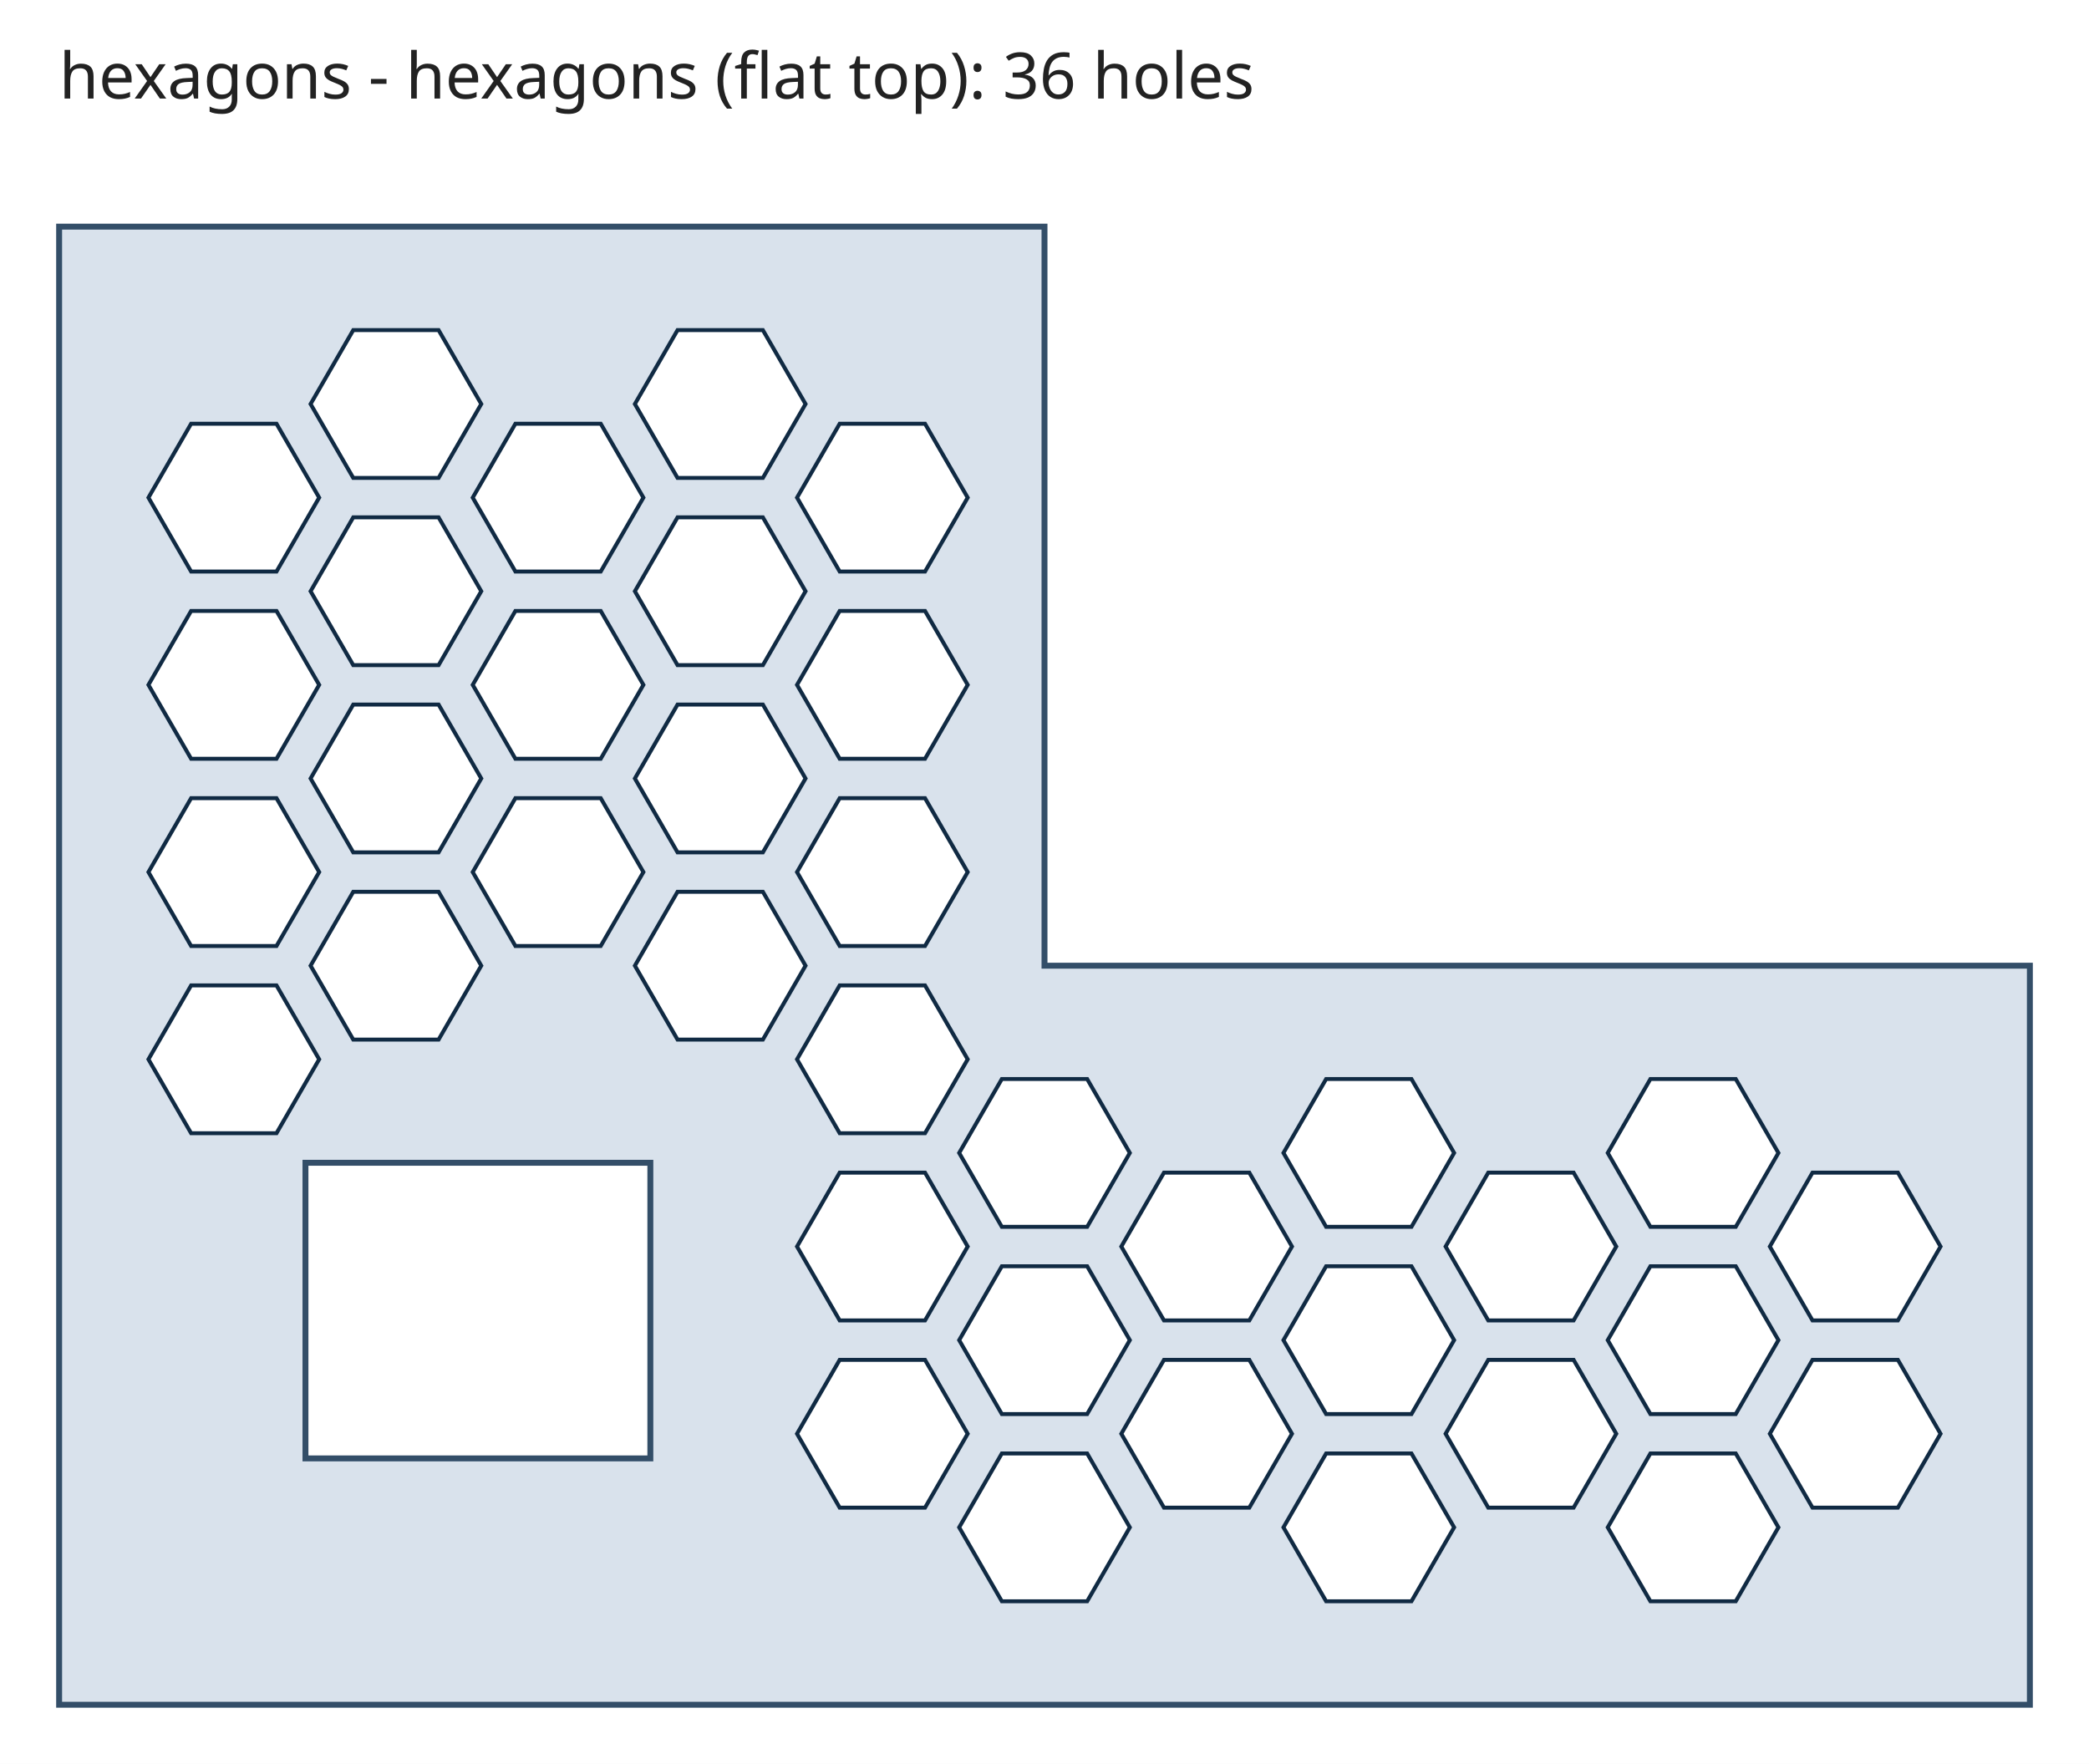
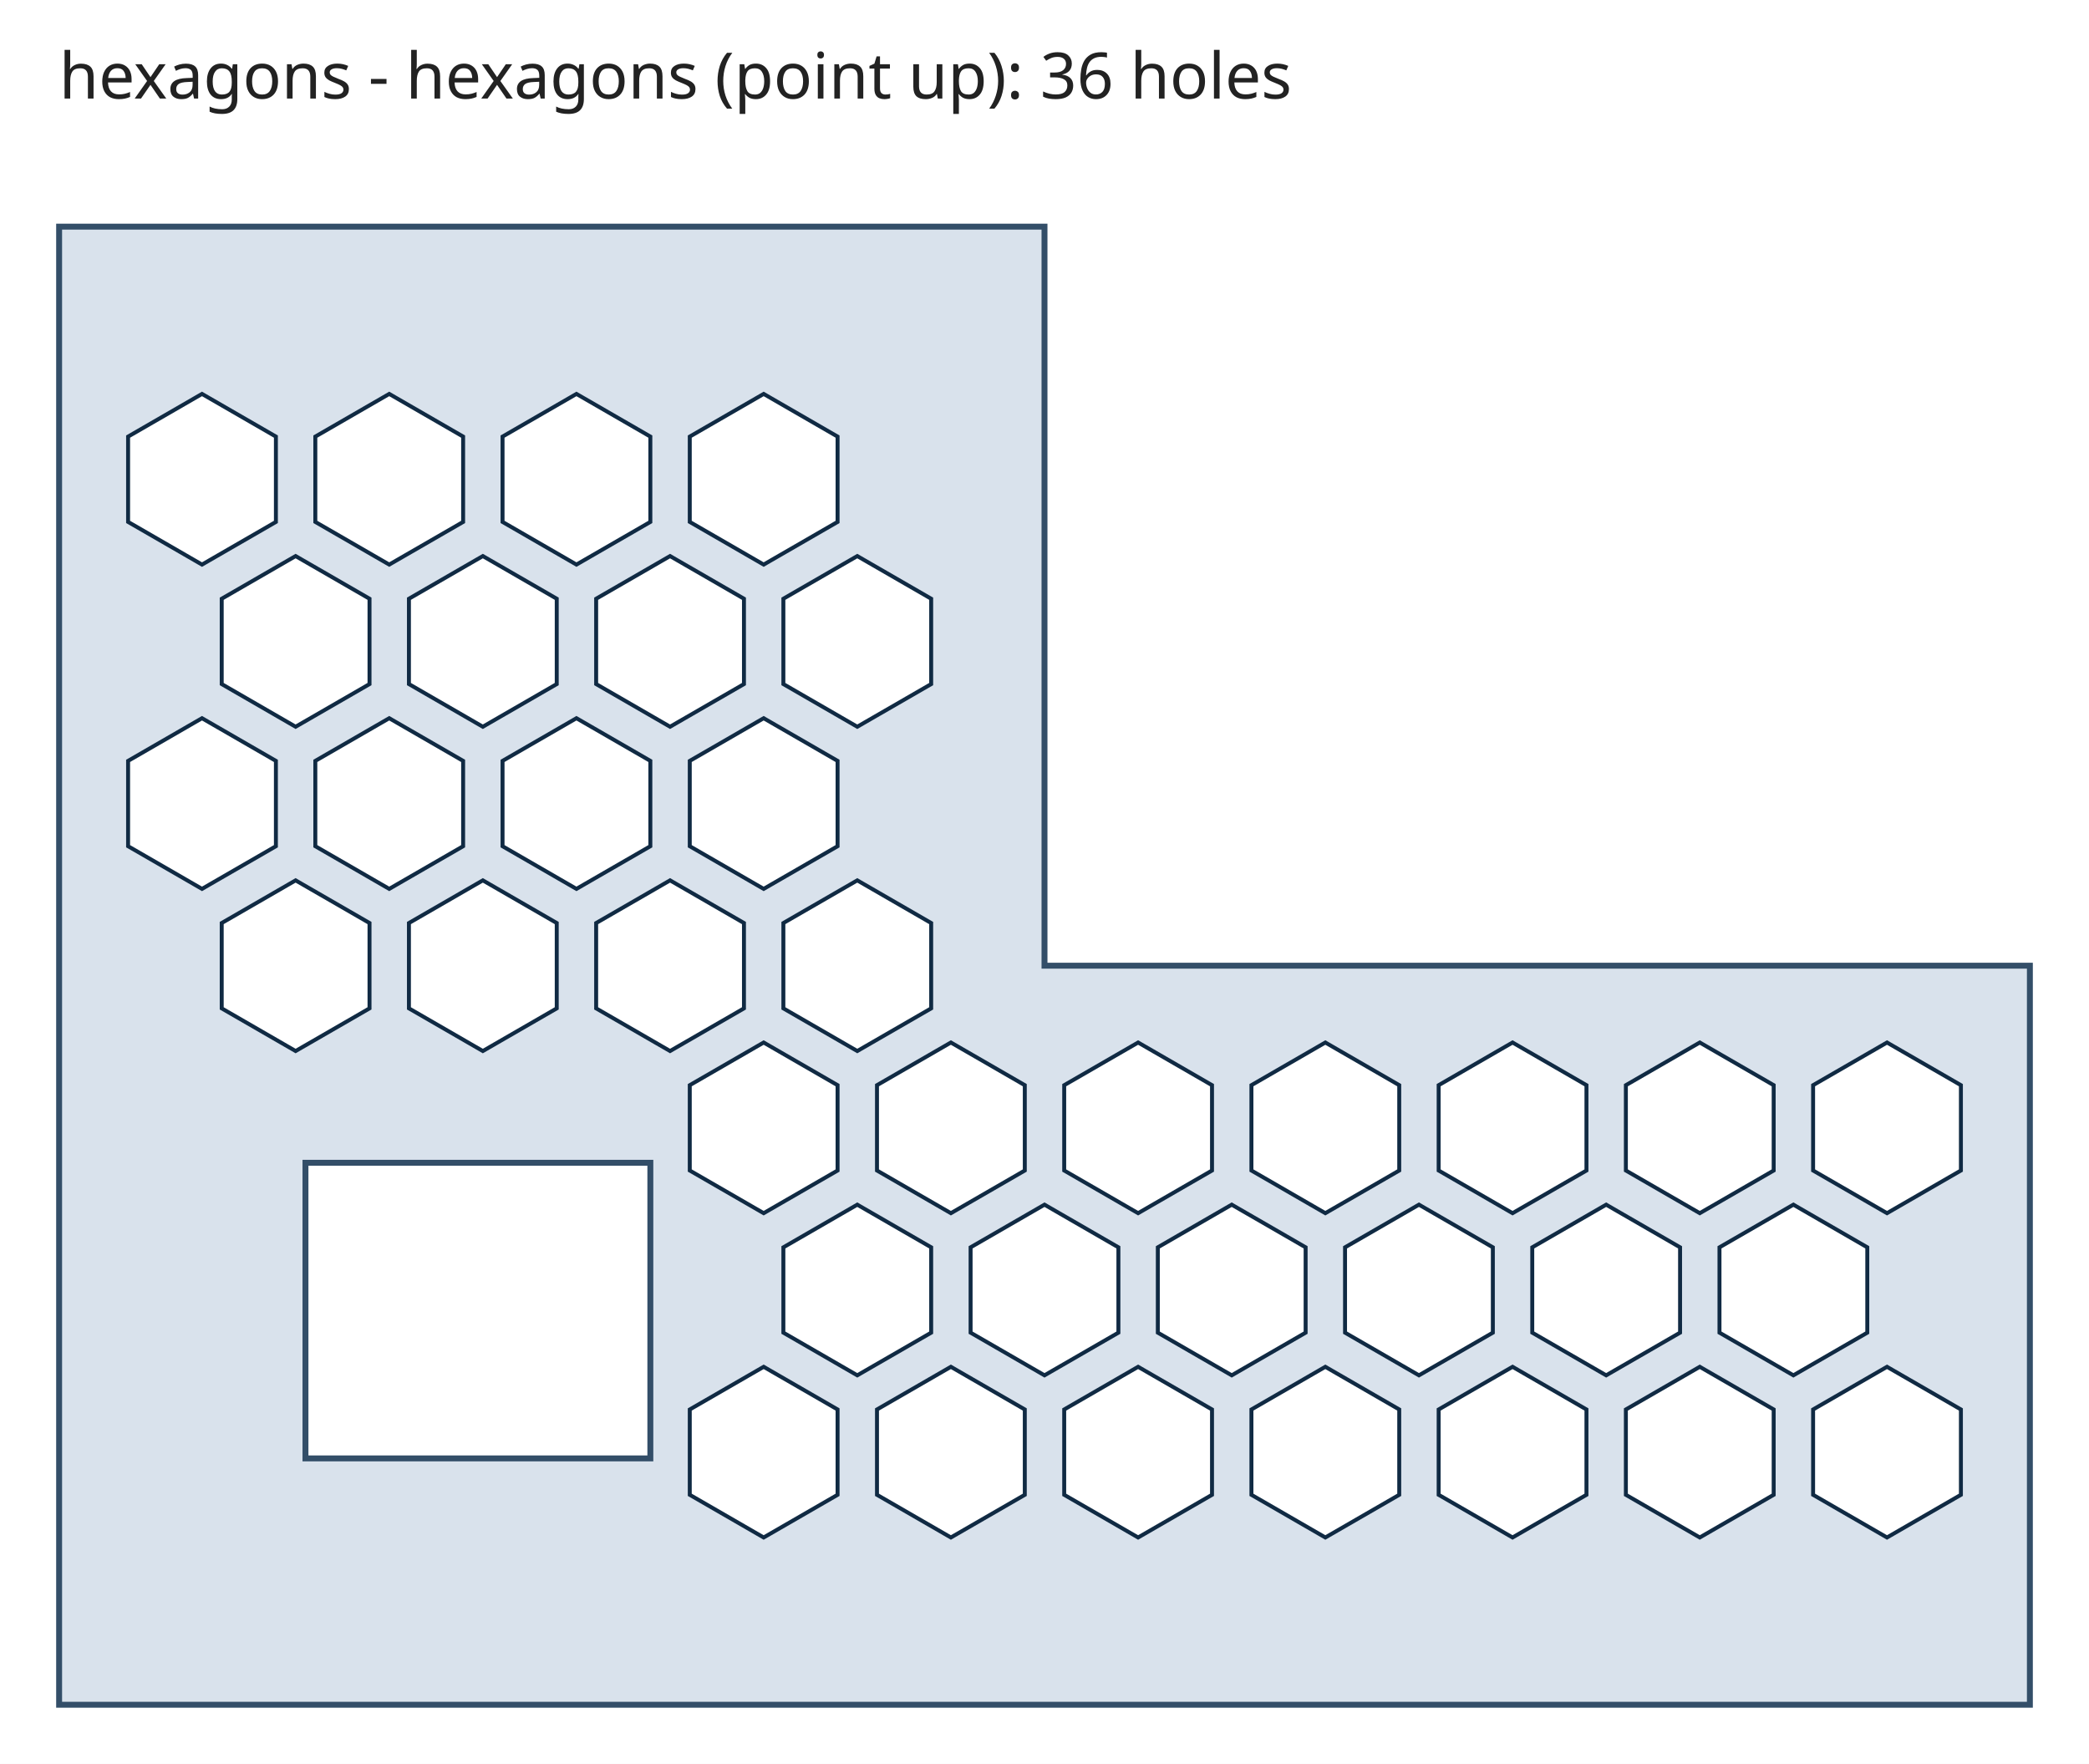
<svg xmlns="http://www.w3.org/2000/svg" width="424" height="358" viewBox="0 0 424 358">
  <defs>
    <marker id="a" markerWidth="8" markerHeight="8" refX="4" refY="4" orient="auto">
      <path d="M0,0 L8,4 L0,8 z" fill="#c0392b" />
    </marker>
  </defs>
  <rect width="100%" height="100%" fill="#ffffff" />
-   <text x="12" y="20" font-family="sans-serif" font-size="13" fill="#222">hexagons - hexagons (flat top): 36 holes</text>
+   <text x="12" y="20" font-family="sans-serif" font-size="13" fill="#222">hexagons - hexagons (point up): 36 holes</text>
  <path d="M 12.00 346.00 L 412.00 346.00 L 412.00 196.00 L 212.00 196.00 L 212.00 46.00 L 12.00 46.00 Z M 62.00 236.00 L 132.00 236.00 L 132.00 296.00 L 62.00 296.00 Z" fill="#d9e2ec" stroke="#334e68" stroke-width="1.2" fill-rule="evenodd" />
-   <path d="M 385.21 276.00 L 367.88 276.00 L 359.22 291.00 L 367.88 306.00 L 385.21 306.00 L 393.87 291.00 Z M 385.21 238.00 L 367.88 238.00 L 359.22 253.00 L 367.88 268.00 L 385.21 268.00 L 393.87 253.00 Z M 352.30 295.00 L 334.98 295.00 L 326.32 310.00 L 334.98 325.00 L 352.30 325.00 L 360.96 310.00 Z M 352.30 257.00 L 334.98 257.00 L 326.32 272.00 L 334.98 287.00 L 352.30 287.00 L 360.96 272.00 Z M 352.30 219.00 L 334.98 219.00 L 326.32 234.00 L 334.98 249.00 L 352.30 249.00 L 360.96 234.00 Z M 319.39 276.00 L 302.07 276.00 L 293.41 291.00 L 302.07 306.00 L 319.39 306.00 L 328.05 291.00 Z M 319.39 238.00 L 302.07 238.00 L 293.41 253.00 L 302.07 268.00 L 319.39 268.00 L 328.05 253.00 Z M 286.48 295.00 L 269.16 295.00 L 260.50 310.00 L 269.16 325.00 L 286.48 325.00 L 295.14 310.00 Z M 286.48 257.00 L 269.16 257.00 L 260.50 272.00 L 269.16 287.00 L 286.48 287.00 L 295.14 272.00 Z M 286.48 219.00 L 269.16 219.00 L 260.50 234.00 L 269.16 249.00 L 286.48 249.00 L 295.14 234.00 Z M 253.57 276.00 L 236.25 276.00 L 227.59 291.00 L 236.25 306.00 L 253.57 306.00 L 262.23 291.00 Z M 253.57 238.00 L 236.25 238.00 L 227.59 253.00 L 236.25 268.00 L 253.57 268.00 L 262.23 253.00 Z M 220.66 295.00 L 203.34 295.00 L 194.68 310.00 L 203.34 325.00 L 220.66 325.00 L 229.32 310.00 Z M 220.66 257.00 L 203.34 257.00 L 194.68 272.00 L 203.34 287.00 L 220.66 287.00 L 229.32 272.00 Z M 220.66 219.00 L 203.34 219.00 L 194.68 234.00 L 203.34 249.00 L 220.66 249.00 L 229.32 234.00 Z M 187.75 276.00 L 170.43 276.00 L 161.77 291.00 L 170.43 306.00 L 187.75 306.00 L 196.41 291.00 Z M 187.75 238.00 L 170.43 238.00 L 161.77 253.00 L 170.43 268.00 L 187.75 268.00 L 196.41 253.00 Z M 187.75 200.00 L 170.43 200.00 L 161.77 215.00 L 170.43 230.00 L 187.75 230.00 L 196.41 215.00 Z M 187.75 162.00 L 170.43 162.00 L 161.77 177.00 L 170.43 192.00 L 187.75 192.00 L 196.41 177.00 Z M 187.75 124.00 L 170.43 124.00 L 161.77 139.00 L 170.43 154.00 L 187.75 154.00 L 196.41 139.00 Z M 187.75 86.00 L 170.43 86.00 L 161.77 101.00 L 170.43 116.00 L 187.75 116.00 L 196.41 101.00 Z M 154.84 181.00 L 137.52 181.00 L 128.86 196.00 L 137.52 211.00 L 154.84 211.00 L 163.50 196.00 Z M 154.84 143.00 L 137.52 143.00 L 128.86 158.00 L 137.52 173.00 L 154.84 173.00 L 163.50 158.00 Z M 154.84 105.00 L 137.52 105.00 L 128.86 120.00 L 137.52 135.00 L 154.84 135.00 L 163.50 120.00 Z M 154.84 67.00 L 137.52 67.00 L 128.86 82.00 L 137.52 97.00 L 154.84 97.00 L 163.50 82.00 Z M 121.93 162.00 L 104.61 162.00 L 95.95 177.00 L 104.61 192.00 L 121.93 192.00 L 130.59 177.00 Z M 121.93 124.00 L 104.61 124.00 L 95.95 139.00 L 104.61 154.00 L 121.93 154.00 L 130.59 139.00 Z M 121.93 86.00 L 104.61 86.00 L 95.95 101.00 L 104.61 116.00 L 121.93 116.00 L 130.59 101.00 Z M 89.02 181.00 L 71.70 181.00 L 63.04 196.00 L 71.70 211.00 L 89.02 211.00 L 97.68 196.00 Z M 89.02 143.00 L 71.70 143.00 L 63.04 158.00 L 71.70 173.00 L 89.02 173.00 L 97.68 158.00 Z M 89.02 105.00 L 71.70 105.00 L 63.04 120.00 L 71.70 135.00 L 89.02 135.00 L 97.68 120.00 Z M 89.02 67.00 L 71.70 67.00 L 63.04 82.00 L 71.70 97.00 L 89.02 97.00 L 97.68 82.00 Z M 56.12 200.00 L 38.79 200.00 L 30.13 215.00 L 38.79 230.00 L 56.12 230.00 L 64.78 215.00 Z M 56.12 162.00 L 38.79 162.00 L 30.13 177.00 L 38.79 192.00 L 56.12 192.00 L 64.78 177.00 Z M 56.12 124.00 L 38.79 124.00 L 30.13 139.00 L 38.79 154.00 L 56.12 154.00 L 64.78 139.00 Z M 56.12 86.00 L 38.79 86.00 L 30.13 101.00 L 38.79 116.00 L 56.12 116.00 L 64.78 101.00 Z" fill="#ffffff" stroke="#102a43" stroke-width="0.8" />
+   <path d="M 398.00 286.07 L 383.00 277.41 L 368.00 286.07 L 368.00 303.39 L 383.00 312.05 L 398.00 303.39 Z M 360.00 286.07 L 345.00 277.41 L 330.00 286.07 L 330.00 303.39 L 345.00 312.05 L 360.00 303.39 Z M 379.00 253.16 L 364.00 244.50 L 349.00 253.16 L 349.00 270.48 L 364.00 279.14 L 379.00 270.48 Z M 398.00 220.25 L 383.00 211.59 L 368.00 220.25 L 368.00 237.57 L 383.00 246.23 L 398.00 237.57 Z M 322.00 286.07 L 307.00 277.41 L 292.00 286.07 L 292.00 303.39 L 307.00 312.05 L 322.00 303.39 Z M 341.00 253.16 L 326.00 244.50 L 311.00 253.16 L 311.00 270.48 L 326.00 279.14 L 341.00 270.48 Z M 360.00 220.25 L 345.00 211.59 L 330.00 220.25 L 330.00 237.57 L 345.00 246.23 L 360.00 237.57 Z M 284.00 286.07 L 269.00 277.41 L 254.00 286.07 L 254.00 303.39 L 269.00 312.05 L 284.00 303.39 Z M 303.00 253.16 L 288.00 244.50 L 273.00 253.16 L 273.00 270.48 L 288.00 279.14 L 303.00 270.48 Z M 322.00 220.25 L 307.00 211.59 L 292.00 220.25 L 292.00 237.57 L 307.00 246.23 L 322.00 237.57 Z M 246.00 286.07 L 231.00 277.41 L 216.00 286.07 L 216.00 303.39 L 231.00 312.05 L 246.00 303.39 Z M 265.00 253.16 L 250.00 244.50 L 235.00 253.16 L 235.00 270.48 L 250.00 279.14 L 265.00 270.48 Z M 284.00 220.25 L 269.00 211.59 L 254.00 220.25 L 254.00 237.57 L 269.00 246.23 L 284.00 237.57 Z M 208.00 286.07 L 193.00 277.41 L 178.00 286.07 L 178.00 303.39 L 193.00 312.05 L 208.00 303.39 Z M 227.00 253.16 L 212.00 244.50 L 197.00 253.16 L 197.00 270.48 L 212.00 279.14 L 227.00 270.48 Z M 246.00 220.25 L 231.00 211.59 L 216.00 220.25 L 216.00 237.57 L 231.00 246.23 L 246.00 237.57 Z M 170.00 286.07 L 155.00 277.41 L 140.00 286.07 L 140.00 303.39 L 155.00 312.05 L 170.00 303.39 Z M 189.00 253.16 L 174.00 244.50 L 159.00 253.16 L 159.00 270.48 L 174.00 279.14 L 189.00 270.48 Z M 208.00 220.25 L 193.00 211.59 L 178.00 220.25 L 178.00 237.57 L 193.00 246.23 L 208.00 237.57 Z M 170.00 220.25 L 155.00 211.59 L 140.00 220.25 L 140.00 237.57 L 155.00 246.23 L 170.00 237.57 Z M 189.00 187.34 L 174.00 178.68 L 159.00 187.34 L 159.00 204.66 L 174.00 213.32 L 189.00 204.66 Z M 151.00 187.34 L 136.00 178.68 L 121.00 187.34 L 121.00 204.66 L 136.00 213.32 L 151.00 204.66 Z M 170.00 154.43 L 155.00 145.77 L 140.00 154.43 L 140.00 171.75 L 155.00 180.41 L 170.00 171.75 Z M 189.00 121.52 L 174.00 112.86 L 159.00 121.52 L 159.00 138.84 L 174.00 147.50 L 189.00 138.84 Z M 113.00 187.34 L 98.00 178.68 L 83.00 187.34 L 83.00 204.66 L 98.00 213.32 L 113.00 204.66 Z M 132.00 154.43 L 117.00 145.77 L 102.00 154.43 L 102.00 171.75 L 117.00 180.41 L 132.00 171.75 Z M 151.00 121.52 L 136.00 112.86 L 121.00 121.52 L 121.00 138.84 L 136.00 147.50 L 151.00 138.84 Z M 170.00 88.61 L 155.00 79.95 L 140.00 88.61 L 140.00 105.93 L 155.00 114.59 L 170.00 105.93 Z M 75.00 187.34 L 60.00 178.68 L 45.00 187.34 L 45.00 204.66 L 60.00 213.32 L 75.00 204.66 Z M 94.00 154.43 L 79.00 145.77 L 64.00 154.43 L 64.00 171.75 L 79.00 180.41 L 94.00 171.75 Z M 113.00 121.52 L 98.00 112.86 L 83.00 121.52 L 83.00 138.84 L 98.00 147.50 L 113.00 138.84 Z M 132.00 88.61 L 117.00 79.95 L 102.00 88.61 L 102.00 105.93 L 117.00 114.59 L 132.00 105.93 Z M 56.00 154.43 L 41.00 145.77 L 26.00 154.43 L 26.00 171.75 L 41.00 180.41 L 56.00 171.75 Z M 75.00 121.52 L 60.00 112.86 L 45.00 121.52 L 45.00 138.84 L 60.00 147.50 L 75.00 138.84 Z M 94.00 88.61 L 79.00 79.95 L 64.00 88.61 L 64.00 105.93 L 79.00 114.59 L 94.00 105.93 Z M 56.00 88.61 L 41.00 79.95 L 26.00 88.61 L 26.00 105.93 L 41.00 114.59 L 56.00 105.93 Z" fill="#ffffff" stroke="#102a43" stroke-width="0.8" />
</svg>
